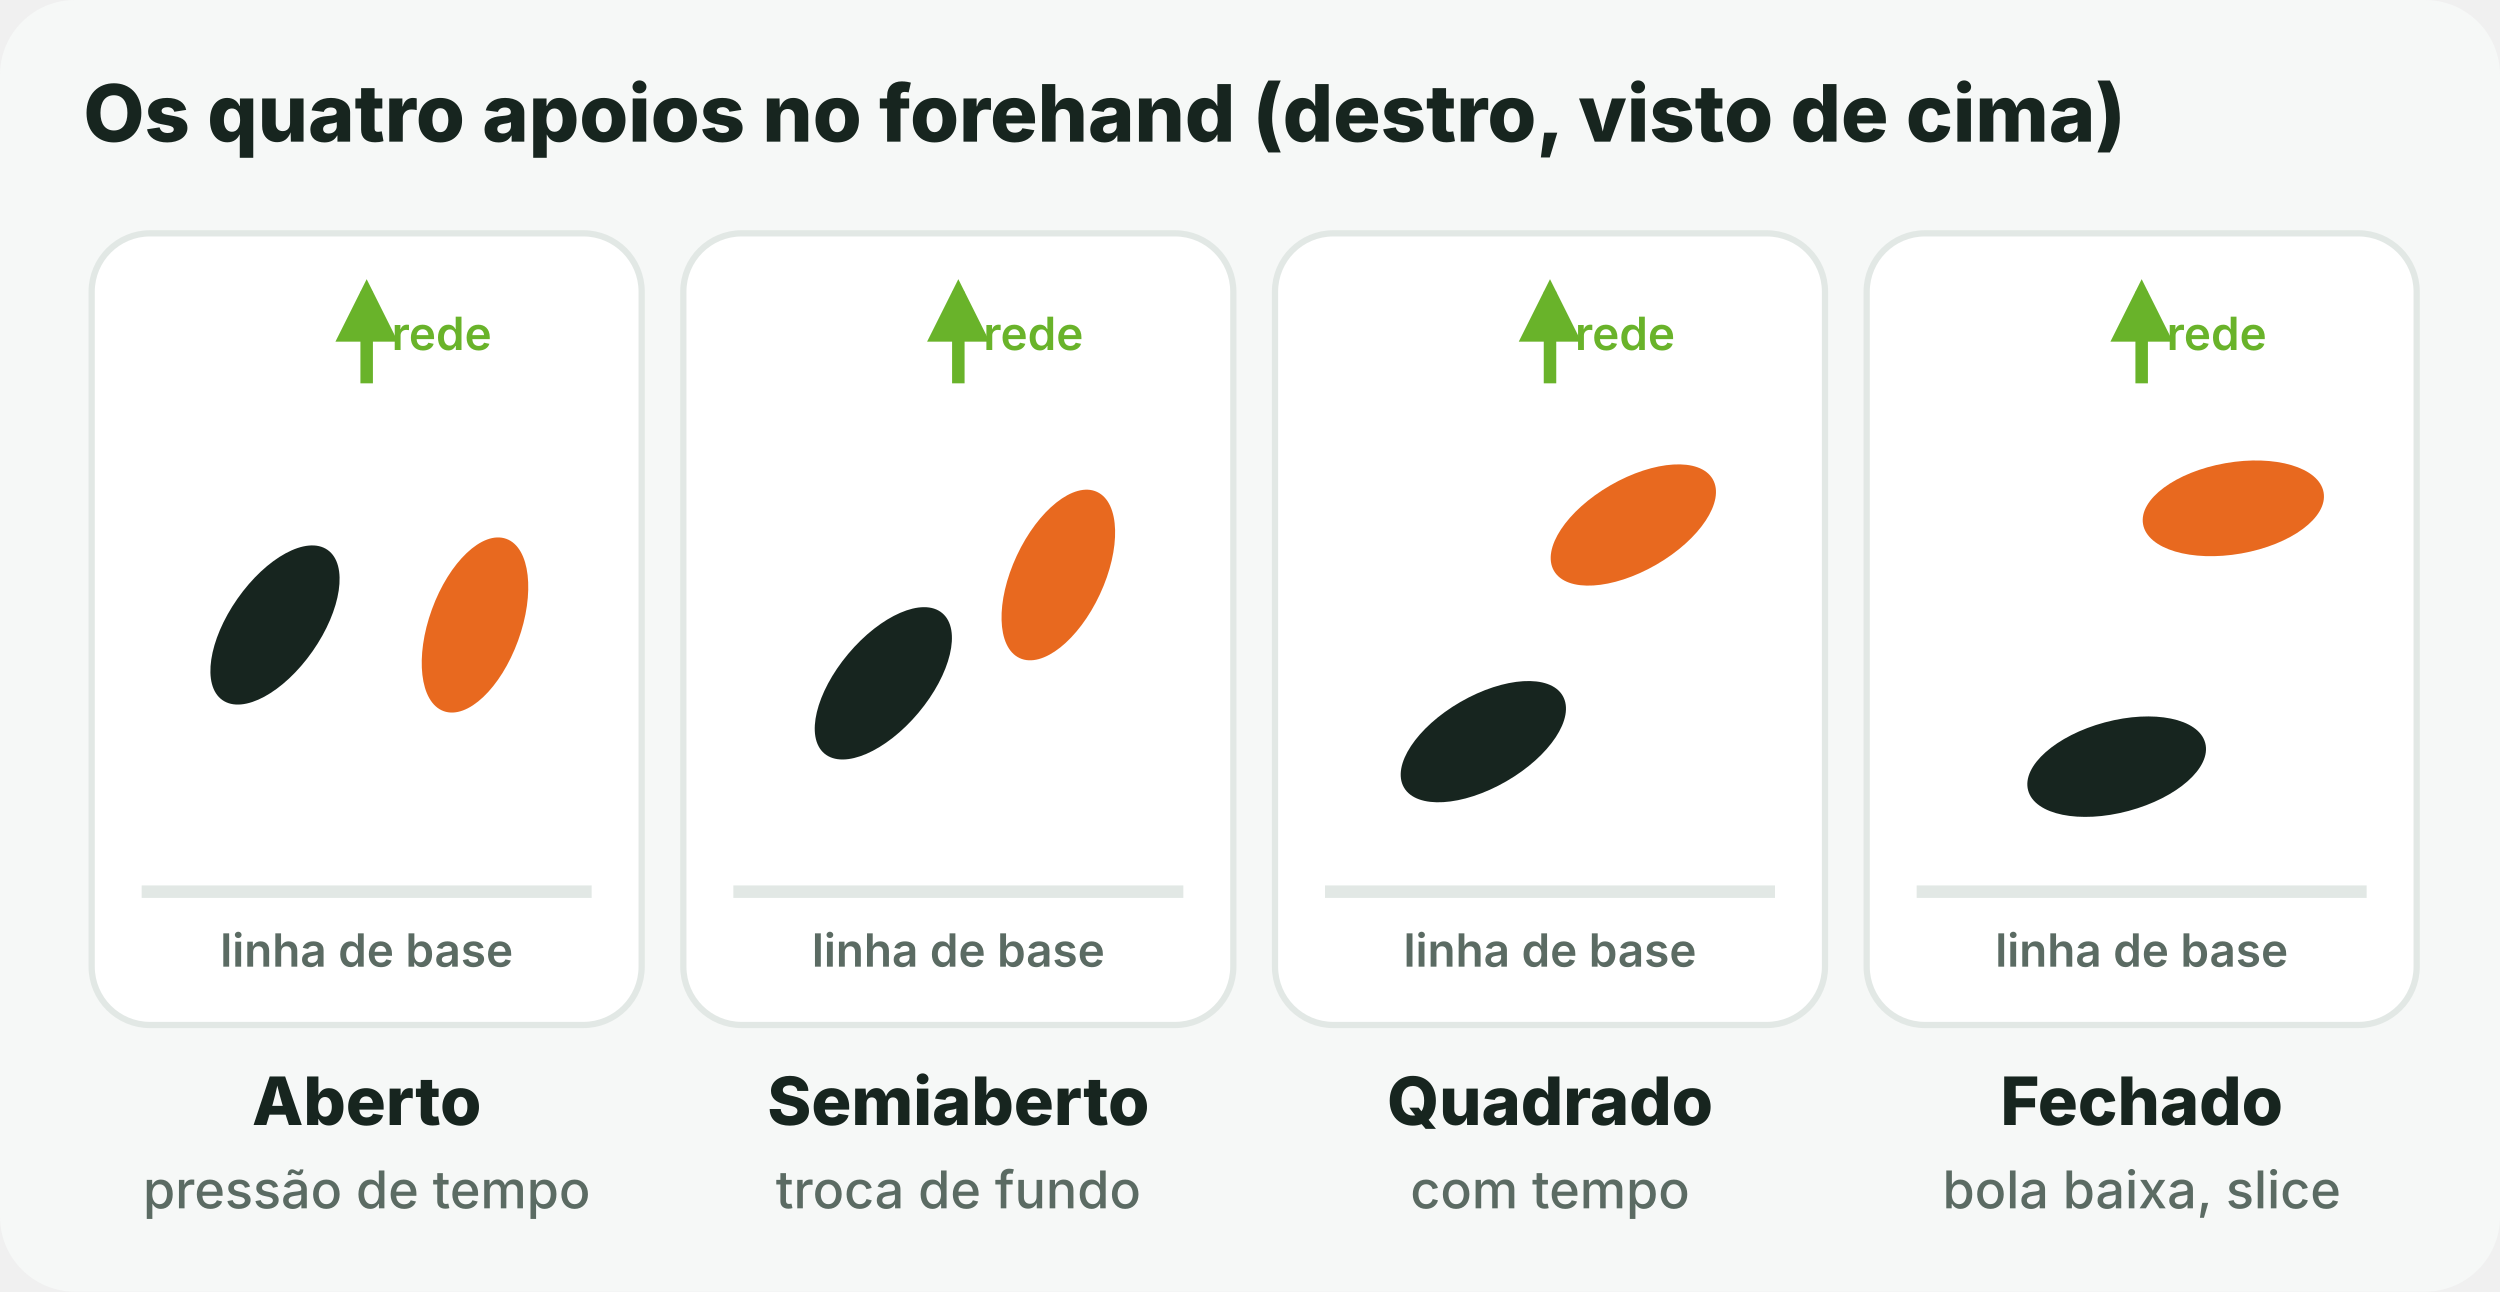
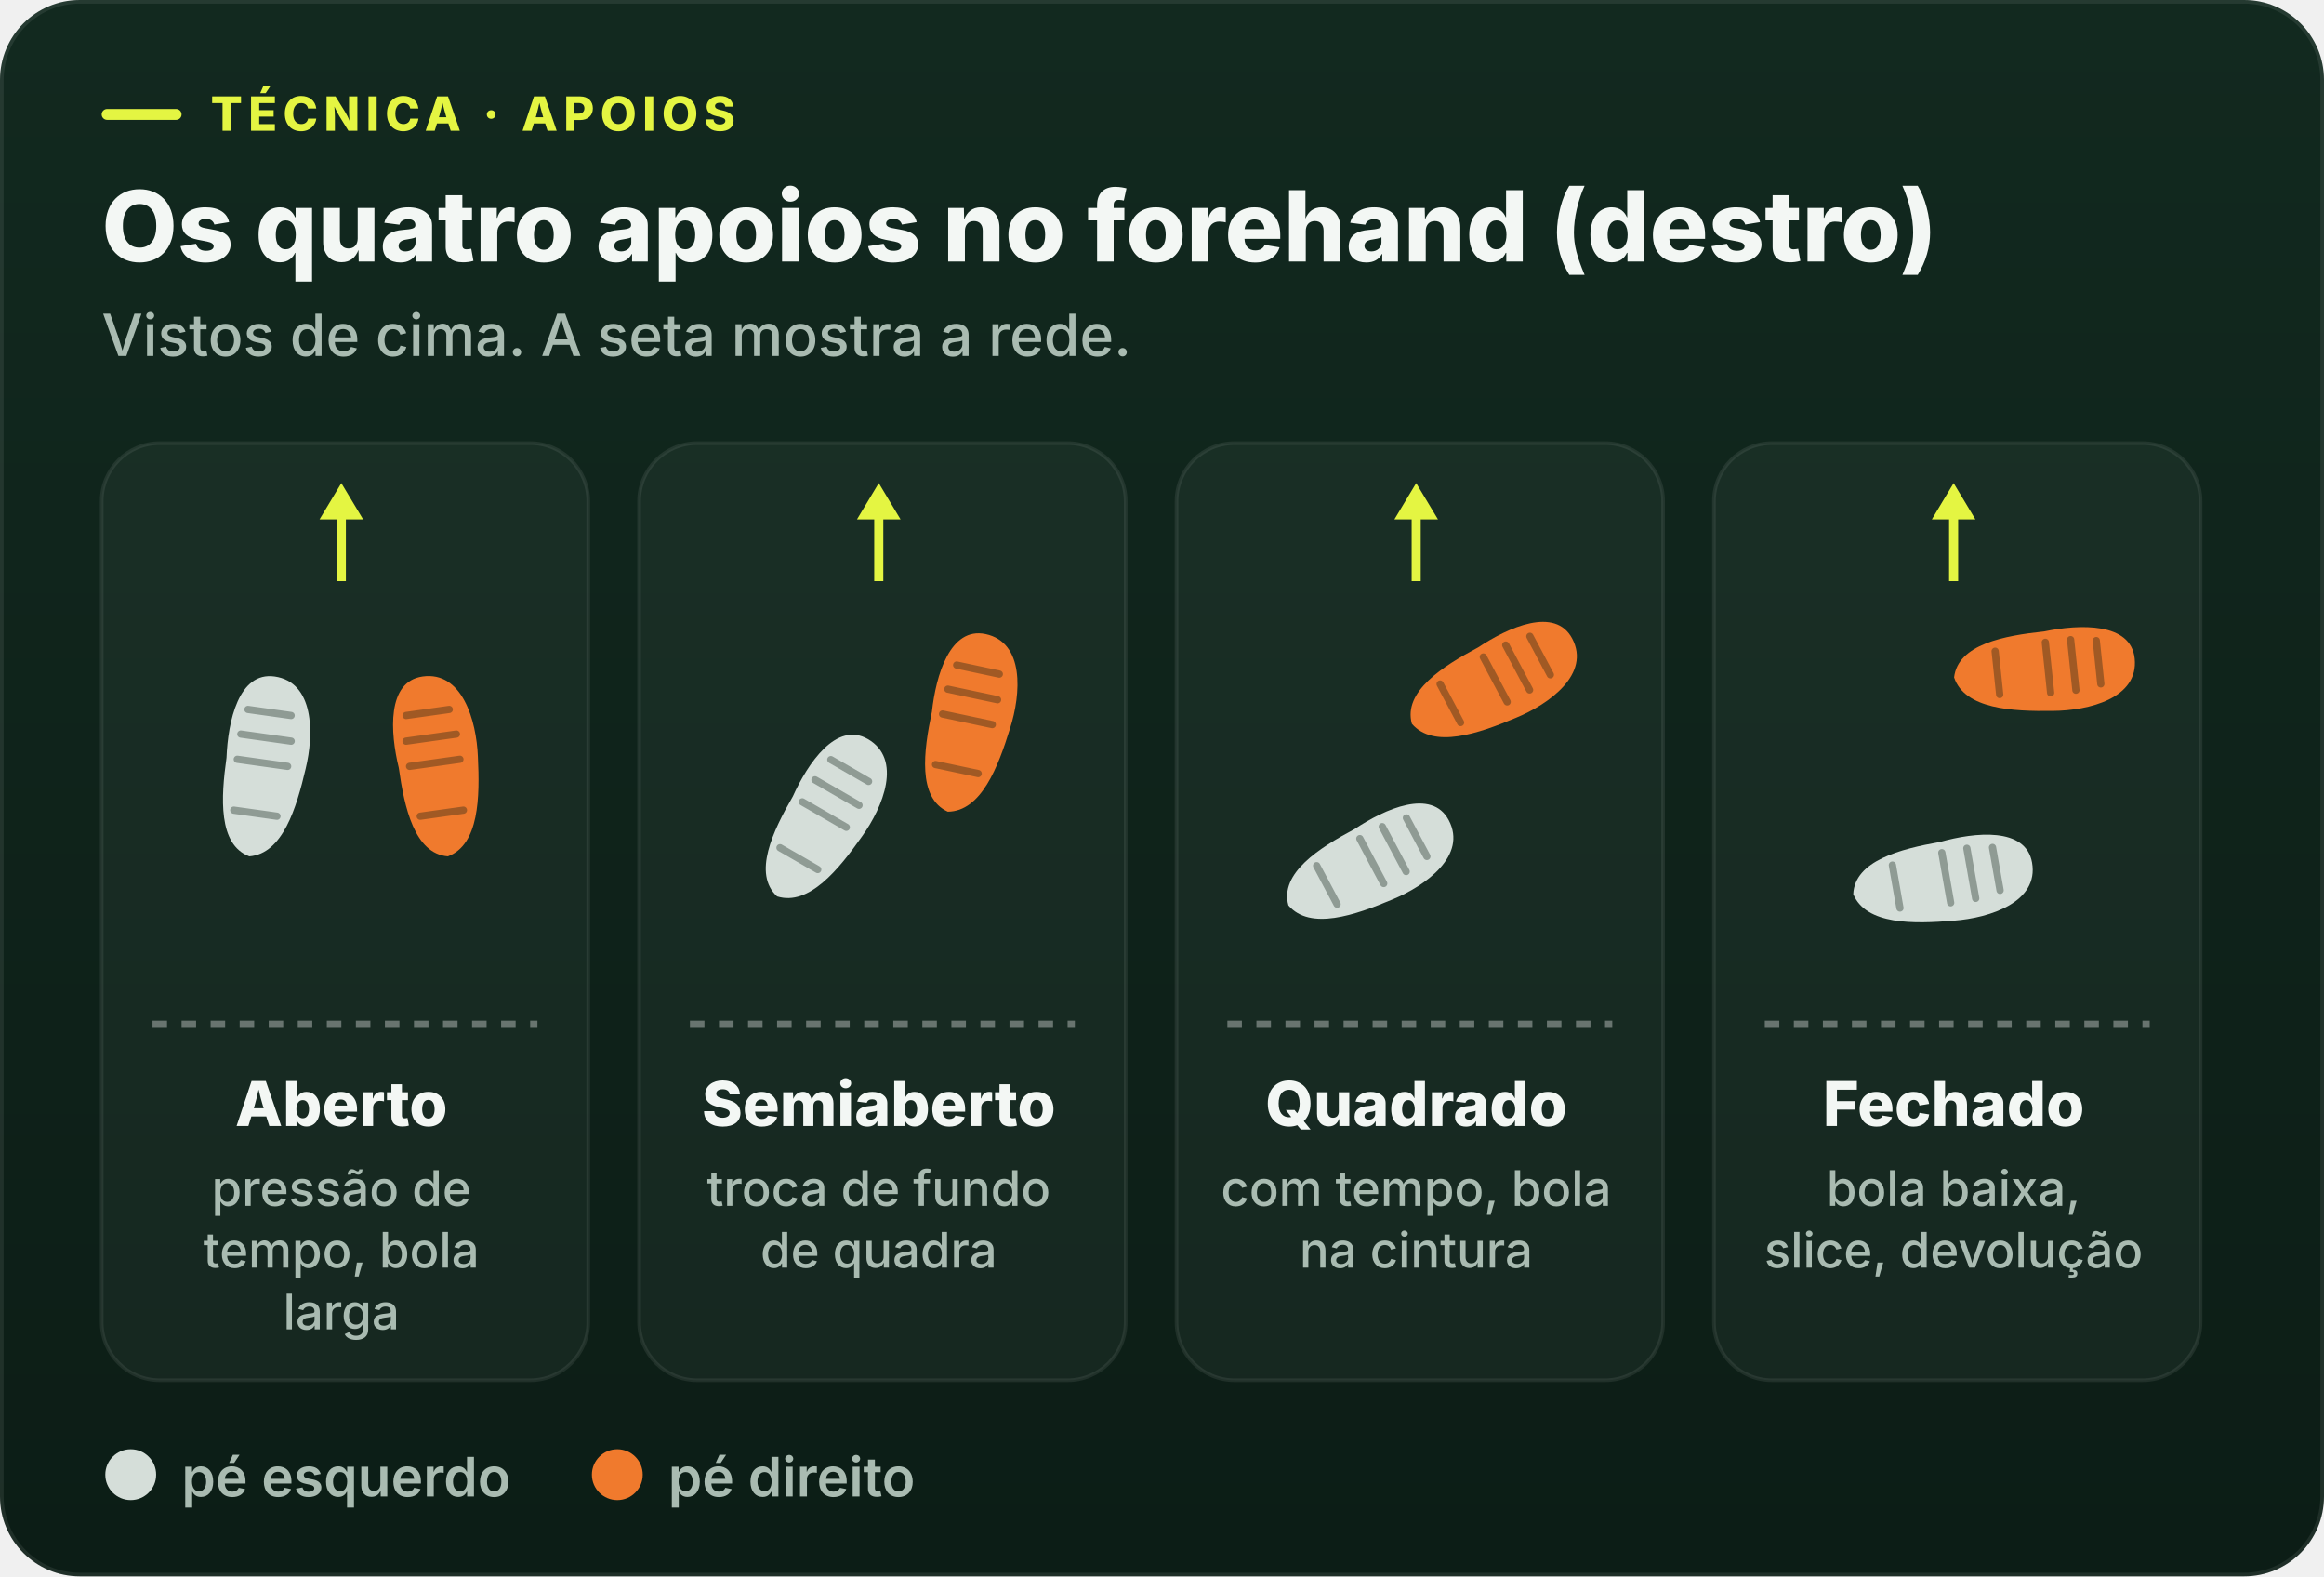
- <svg xmlns="http://www.w3.org/2000/svg" viewBox="0 0 600 310" width="600" height="310" role="img" aria-label="Os quatro apoios: aberto, semiaberto, quadrado e fechado" font-family="Inter, system-ui, -apple-system, Segoe UI, sans-serif">
+ <svg xmlns="http://www.w3.org/2000/svg" viewBox="0 0 640 434" width="640" height="434" role="img" aria-label="Os quatro apoios: aberto, semiaberto, quadrado e fechado" font-family="Inter, -apple-system, BlinkMacSystemFont, Segoe UI, Roboto, system-ui, sans-serif">
  <defs>
-     <marker id="seta" viewBox="0 0 10 10" refX="8" refY="5" markerWidth="5" markerHeight="5" orient="auto-start-reverse">
-       <path d="M0 0L10 5L0 10z" fill="context-stroke" />
-     </marker>
+     <linearGradient id="gFundo" x1="0" y1="0" x2="0" y2="1">
+       <stop offset="0" stop-color="#12291F" />
+       <stop offset="1" stop-color="#0C1D16" />
+     </linearGradient>
+     <clipPath id="cCartao">
+       <rect width="640" height="434" rx="22" />
+     </clipPath>
+     <filter id="fBrilho" x="-50%" y="-50%" width="200%" height="200%">
+       <feGaussianBlur stdDeviation="3" />
+     </filter>
  </defs>
-   <rect width="600" height="310" rx="18" fill="#F6F8F7" />
-   <text x="20" y="34" font-size="19" font-weight="800" fill="#17251F">Os quatro apoios no forehand (destro, visto de cima)</text>
-   <rect x="22" y="56" width="132" height="190" rx="14" fill="#fff" stroke="#E2E8E5" stroke-width="1.5" />
-   <line x1="34" y1="214" x2="142" y2="214" stroke="#E2E8E5" stroke-width="3" />
-   <text x="88" y="232" font-size="11" font-weight="600" fill="#5B6B63" text-anchor="middle">linha de base</text>
-   <line x1="88" y1="92" x2="88" y2="70" stroke="#69B32A" stroke-width="3" marker-end="url(#seta)" />
-   <text x="94" y="84" font-size="11" font-weight="600" fill="#69B32A">rede</text>
-   <ellipse cx="66" cy="150" rx="11" ry="22" transform="rotate(35 66 150)" fill="#17251F" />
-   <ellipse cx="114" cy="150" rx="11" ry="22" transform="rotate(20 114 150)" fill="#E8691F" />
-   <text x="88" y="270" font-size="16" font-weight="800" fill="#17251F" text-anchor="middle">Aberto</text>
-   <text x="88" y="290" font-size="12.5" font-weight="500" fill="#5B6B63" text-anchor="middle">pressão de tempo</text>
-   <rect x="164" y="56" width="132" height="190" rx="14" fill="#fff" stroke="#E2E8E5" stroke-width="1.5" />
-   <line x1="176" y1="214" x2="284" y2="214" stroke="#E2E8E5" stroke-width="3" />
-   <text x="230" y="232" font-size="11" font-weight="600" fill="#5B6B63" text-anchor="middle">linha de base</text>
-   <line x1="230" y1="92" x2="230" y2="70" stroke="#69B32A" stroke-width="3" marker-end="url(#seta)" />
-   <text x="236" y="84" font-size="11" font-weight="600" fill="#69B32A">rede</text>
-   <ellipse cx="212" cy="164" rx="11" ry="22" transform="rotate(40 212 164)" fill="#17251F" />
-   <ellipse cx="254" cy="138" rx="11" ry="22" transform="rotate(25 254 138)" fill="#E8691F" />
-   <text x="230" y="270" font-size="16" font-weight="800" fill="#17251F" text-anchor="middle">Semiaberto</text>
-   <text x="230" y="290" font-size="12.5" font-weight="500" fill="#5B6B63" text-anchor="middle">troca de fundo</text>
-   <rect x="306" y="56" width="132" height="190" rx="14" fill="#fff" stroke="#E2E8E5" stroke-width="1.5" />
-   <line x1="318" y1="214" x2="426" y2="214" stroke="#E2E8E5" stroke-width="3" />
-   <text x="372" y="232" font-size="11" font-weight="600" fill="#5B6B63" text-anchor="middle">linha de base</text>
-   <line x1="372" y1="92" x2="372" y2="70" stroke="#69B32A" stroke-width="3" marker-end="url(#seta)" />
-   <text x="378" y="84" font-size="11" font-weight="600" fill="#69B32A">rede</text>
-   <ellipse cx="356" cy="178" rx="11" ry="22" transform="rotate(60 356 178)" fill="#17251F" />
-   <ellipse cx="392" cy="126" rx="11" ry="22" transform="rotate(60 392 126)" fill="#E8691F" />
-   <text x="372" y="270" font-size="16" font-weight="800" fill="#17251F" text-anchor="middle">Quadrado</text>
-   <text x="372" y="290" font-size="12.5" font-weight="500" fill="#5B6B63" text-anchor="middle">com tempo</text>
-   <rect x="448" y="56" width="132" height="190" rx="14" fill="#fff" stroke="#E2E8E5" stroke-width="1.5" />
-   <line x1="460" y1="214" x2="568" y2="214" stroke="#E2E8E5" stroke-width="3" />
-   <text x="514" y="232" font-size="11" font-weight="600" fill="#5B6B63" text-anchor="middle">linha de base</text>
-   <line x1="514" y1="92" x2="514" y2="70" stroke="#69B32A" stroke-width="3" marker-end="url(#seta)" />
-   <text x="520" y="84" font-size="11" font-weight="600" fill="#69B32A">rede</text>
-   <ellipse cx="508" cy="184" rx="11" ry="22" transform="rotate(75 508 184)" fill="#17251F" />
-   <ellipse cx="536" cy="122" rx="11" ry="22" transform="rotate(80 536 122)" fill="#E8691F" />
-   <text x="514" y="270" font-size="16" font-weight="800" fill="#17251F" text-anchor="middle">Fechado</text>
-   <text x="514" y="290" font-size="12.5" font-weight="500" fill="#5B6B63" text-anchor="middle">bola baixa, slice</text>
+   <g clip-path="url(#cCartao)">
+     <rect width="640" height="434" fill="url(#gFundo)" />
+     <rect x="28" y="30" width="22" height="3" rx="1.5" fill="#E4F542" />
+     <text x="58" y="36" font-size="13" font-weight="800" fill="#E4F542" letter-spacing="1.6">TÉCNICA · APOIOS</text>
+     <text x="28" y="72" font-size="27" font-weight="800" fill="#F3F7F4">Os quatro apoios no forehand (destro)</text>
+     <text x="28" y="98" font-size="16" font-weight="500" fill="#A9BBB1">Vistos de cima. A seta mostra a rede.</text>
+     <rect x="28" y="122" width="134" height="258" rx="16" fill="rgba(255,255,255,.04)" stroke="rgba(255,255,255,.08)" />
+     <line x1="94" y1="160" x2="94" y2="140" stroke="#E4F542" stroke-width="2.5" />
+     <polygon points="88,143 94,133 100,143" fill="#E4F542" />
+     <line x1="42" y1="282" x2="148" y2="282" stroke="rgba(255,255,255,.35)" stroke-width="2" stroke-dasharray="4 4" />
+     <g transform="translate(72 212) rotate(8)">
+       <path d="M0 -26 C11 -26 13 -12 12 -2 C11 9 9 22 0 24 C-9 22 -10 9 -10 -2 C-11 -12 -10 -26 0 -26Z" fill="#D5DED9" />
+       <path d="M-6 -16 H6 M-7 -9 H7 M-7 -2 H7 M-6 12 H6" stroke="#0C1D16" stroke-opacity=".35" stroke-width="2" stroke-linecap="round" />
+     </g>
+     <g transform="translate(120 212) rotate(-8)">
+       <path d="M0 -26 C11 -26 13 -12 12 -2 C11 9 9 22 0 24 C-9 22 -10 9 -10 -2 C-11 -12 -10 -26 0 -26Z" fill="#F07A2D" />
+       <path d="M-6 -16 H6 M-7 -9 H7 M-7 -2 H7 M-6 12 H6" stroke="#0C1D16" stroke-opacity=".35" stroke-width="2" stroke-linecap="round" />
+     </g>
+     <text x="94" y="310" font-size="17" font-weight="800" fill="#F3F7F4" text-anchor="middle">Aberto</text>
+     <text x="94" y="332" font-size="13.5" font-weight="500" fill="#A9BBB1" text-anchor="middle">pressão de</text>
+     <text x="94" y="349" font-size="13.5" font-weight="500" fill="#A9BBB1" text-anchor="middle">tempo, bola</text>
+     <text x="94" y="366" font-size="13.5" font-weight="500" fill="#A9BBB1" text-anchor="middle">larga</text>
+     <rect x="176" y="122" width="134" height="258" rx="16" fill="rgba(255,255,255,.04)" stroke="rgba(255,255,255,.08)" />
+     <line x1="242" y1="160" x2="242" y2="140" stroke="#E4F542" stroke-width="2.5" />
+     <polygon points="236,143 242,133 248,143" fill="#E4F542" />
+     <line x1="190" y1="282" x2="296" y2="282" stroke="rgba(255,255,255,.35)" stroke-width="2" stroke-dasharray="4 4" />
+     <g transform="translate(226 226) rotate(30)">
+       <path d="M0 -26 C11 -26 13 -12 12 -2 C11 9 9 22 0 24 C-9 22 -10 9 -10 -2 C-11 -12 -10 -26 0 -26Z" fill="#D5DED9" />
+       <path d="M-6 -16 H6 M-7 -9 H7 M-7 -2 H7 M-6 12 H6" stroke="#0C1D16" stroke-opacity=".35" stroke-width="2" stroke-linecap="round" />
+     </g>
+     <g transform="translate(266 200) rotate(12)">
+       <path d="M0 -26 C11 -26 13 -12 12 -2 C11 9 9 22 0 24 C-9 22 -10 9 -10 -2 C-11 -12 -10 -26 0 -26Z" fill="#F07A2D" />
+       <path d="M-6 -16 H6 M-7 -9 H7 M-7 -2 H7 M-6 12 H6" stroke="#0C1D16" stroke-opacity=".35" stroke-width="2" stroke-linecap="round" />
+     </g>
+     <text x="242" y="310" font-size="17" font-weight="800" fill="#F3F7F4" text-anchor="middle">Semiaberto</text>
+     <text x="242" y="332" font-size="13.5" font-weight="500" fill="#A9BBB1" text-anchor="middle">troca de fundo</text>
+     <text x="242" y="349" font-size="13.5" font-weight="500" fill="#A9BBB1" text-anchor="middle">de quadra</text>
+     <rect x="324" y="122" width="134" height="258" rx="16" fill="rgba(255,255,255,.04)" stroke="rgba(255,255,255,.08)" />
+     <line x1="390" y1="160" x2="390" y2="140" stroke="#E4F542" stroke-width="2.5" />
+     <polygon points="384,143 390,133 396,143" fill="#E4F542" />
+     <line x1="338" y1="282" x2="444" y2="282" stroke="rgba(255,255,255,.35)" stroke-width="2" stroke-dasharray="4 4" />
+     <g transform="translate(376 238) rotate(62)">
+       <path d="M0 -26 C11 -26 13 -12 12 -2 C11 9 9 22 0 24 C-9 22 -10 9 -10 -2 C-11 -12 -10 -26 0 -26Z" fill="#D5DED9" />
+       <path d="M-6 -16 H6 M-7 -9 H7 M-7 -2 H7 M-6 12 H6" stroke="#0C1D16" stroke-opacity=".35" stroke-width="2" stroke-linecap="round" />
+     </g>
+     <g transform="translate(410 188) rotate(62)">
+       <path d="M0 -26 C11 -26 13 -12 12 -2 C11 9 9 22 0 24 C-9 22 -10 9 -10 -2 C-11 -12 -10 -26 0 -26Z" fill="#F07A2D" />
+       <path d="M-6 -16 H6 M-7 -9 H7 M-7 -2 H7 M-6 12 H6" stroke="#0C1D16" stroke-opacity=".35" stroke-width="2" stroke-linecap="round" />
+     </g>
+     <text x="390" y="310" font-size="17" font-weight="800" fill="#F3F7F4" text-anchor="middle">Quadrado</text>
+     <text x="390" y="332" font-size="13.5" font-weight="500" fill="#A9BBB1" text-anchor="middle">com tempo, bola</text>
+     <text x="390" y="349" font-size="13.5" font-weight="500" fill="#A9BBB1" text-anchor="middle">na cintura</text>
+     <rect x="472" y="122" width="134" height="258" rx="16" fill="rgba(255,255,255,.04)" stroke="rgba(255,255,255,.08)" />
+     <line x1="538" y1="160" x2="538" y2="140" stroke="#E4F542" stroke-width="2.5" />
+     <polygon points="532,143 538,133 544,143" fill="#E4F542" />
+     <line x1="486" y1="282" x2="592" y2="282" stroke="rgba(255,255,255,.35)" stroke-width="2" stroke-dasharray="4 4" />
+     <g transform="translate(534 242) rotate(80)">
+       <path d="M0 -26 C11 -26 13 -12 12 -2 C11 9 9 22 0 24 C-9 22 -10 9 -10 -2 C-11 -12 -10 -26 0 -26Z" fill="#D5DED9" />
+       <path d="M-6 -16 H6 M-7 -9 H7 M-7 -2 H7 M-6 12 H6" stroke="#0C1D16" stroke-opacity=".35" stroke-width="2" stroke-linecap="round" />
+     </g>
+     <g transform="translate(562 184) rotate(84)">
+       <path d="M0 -26 C11 -26 13 -12 12 -2 C11 9 9 22 0 24 C-9 22 -10 9 -10 -2 C-11 -12 -10 -26 0 -26Z" fill="#F07A2D" />
+       <path d="M-6 -16 H6 M-7 -9 H7 M-7 -2 H7 M-6 12 H6" stroke="#0C1D16" stroke-opacity=".35" stroke-width="2" stroke-linecap="round" />
+     </g>
+     <text x="538" y="310" font-size="17" font-weight="800" fill="#F3F7F4" text-anchor="middle">Fechado</text>
+     <text x="538" y="332" font-size="13.5" font-weight="500" fill="#A9BBB1" text-anchor="middle">bola baixa,</text>
+     <text x="538" y="349" font-size="13.5" font-weight="500" fill="#A9BBB1" text-anchor="middle">slice, devolução</text>
+     <circle cx="36" cy="406" r="7" fill="#D5DED9" />
+     <text x="50" y="412" font-size="15" font-weight="600" fill="#A9BBB1">pé esquerdo</text>
+     <circle cx="170" cy="406" r="7" fill="#F07A2D" />
+     <text x="184" y="412" font-size="15" font-weight="600" fill="#A9BBB1">pé direito</text>
+   </g>
+   <rect x=".5" y=".5" width="639" height="433" rx="21.5" fill="none" stroke="rgba(255,255,255,.08)" />
</svg>
